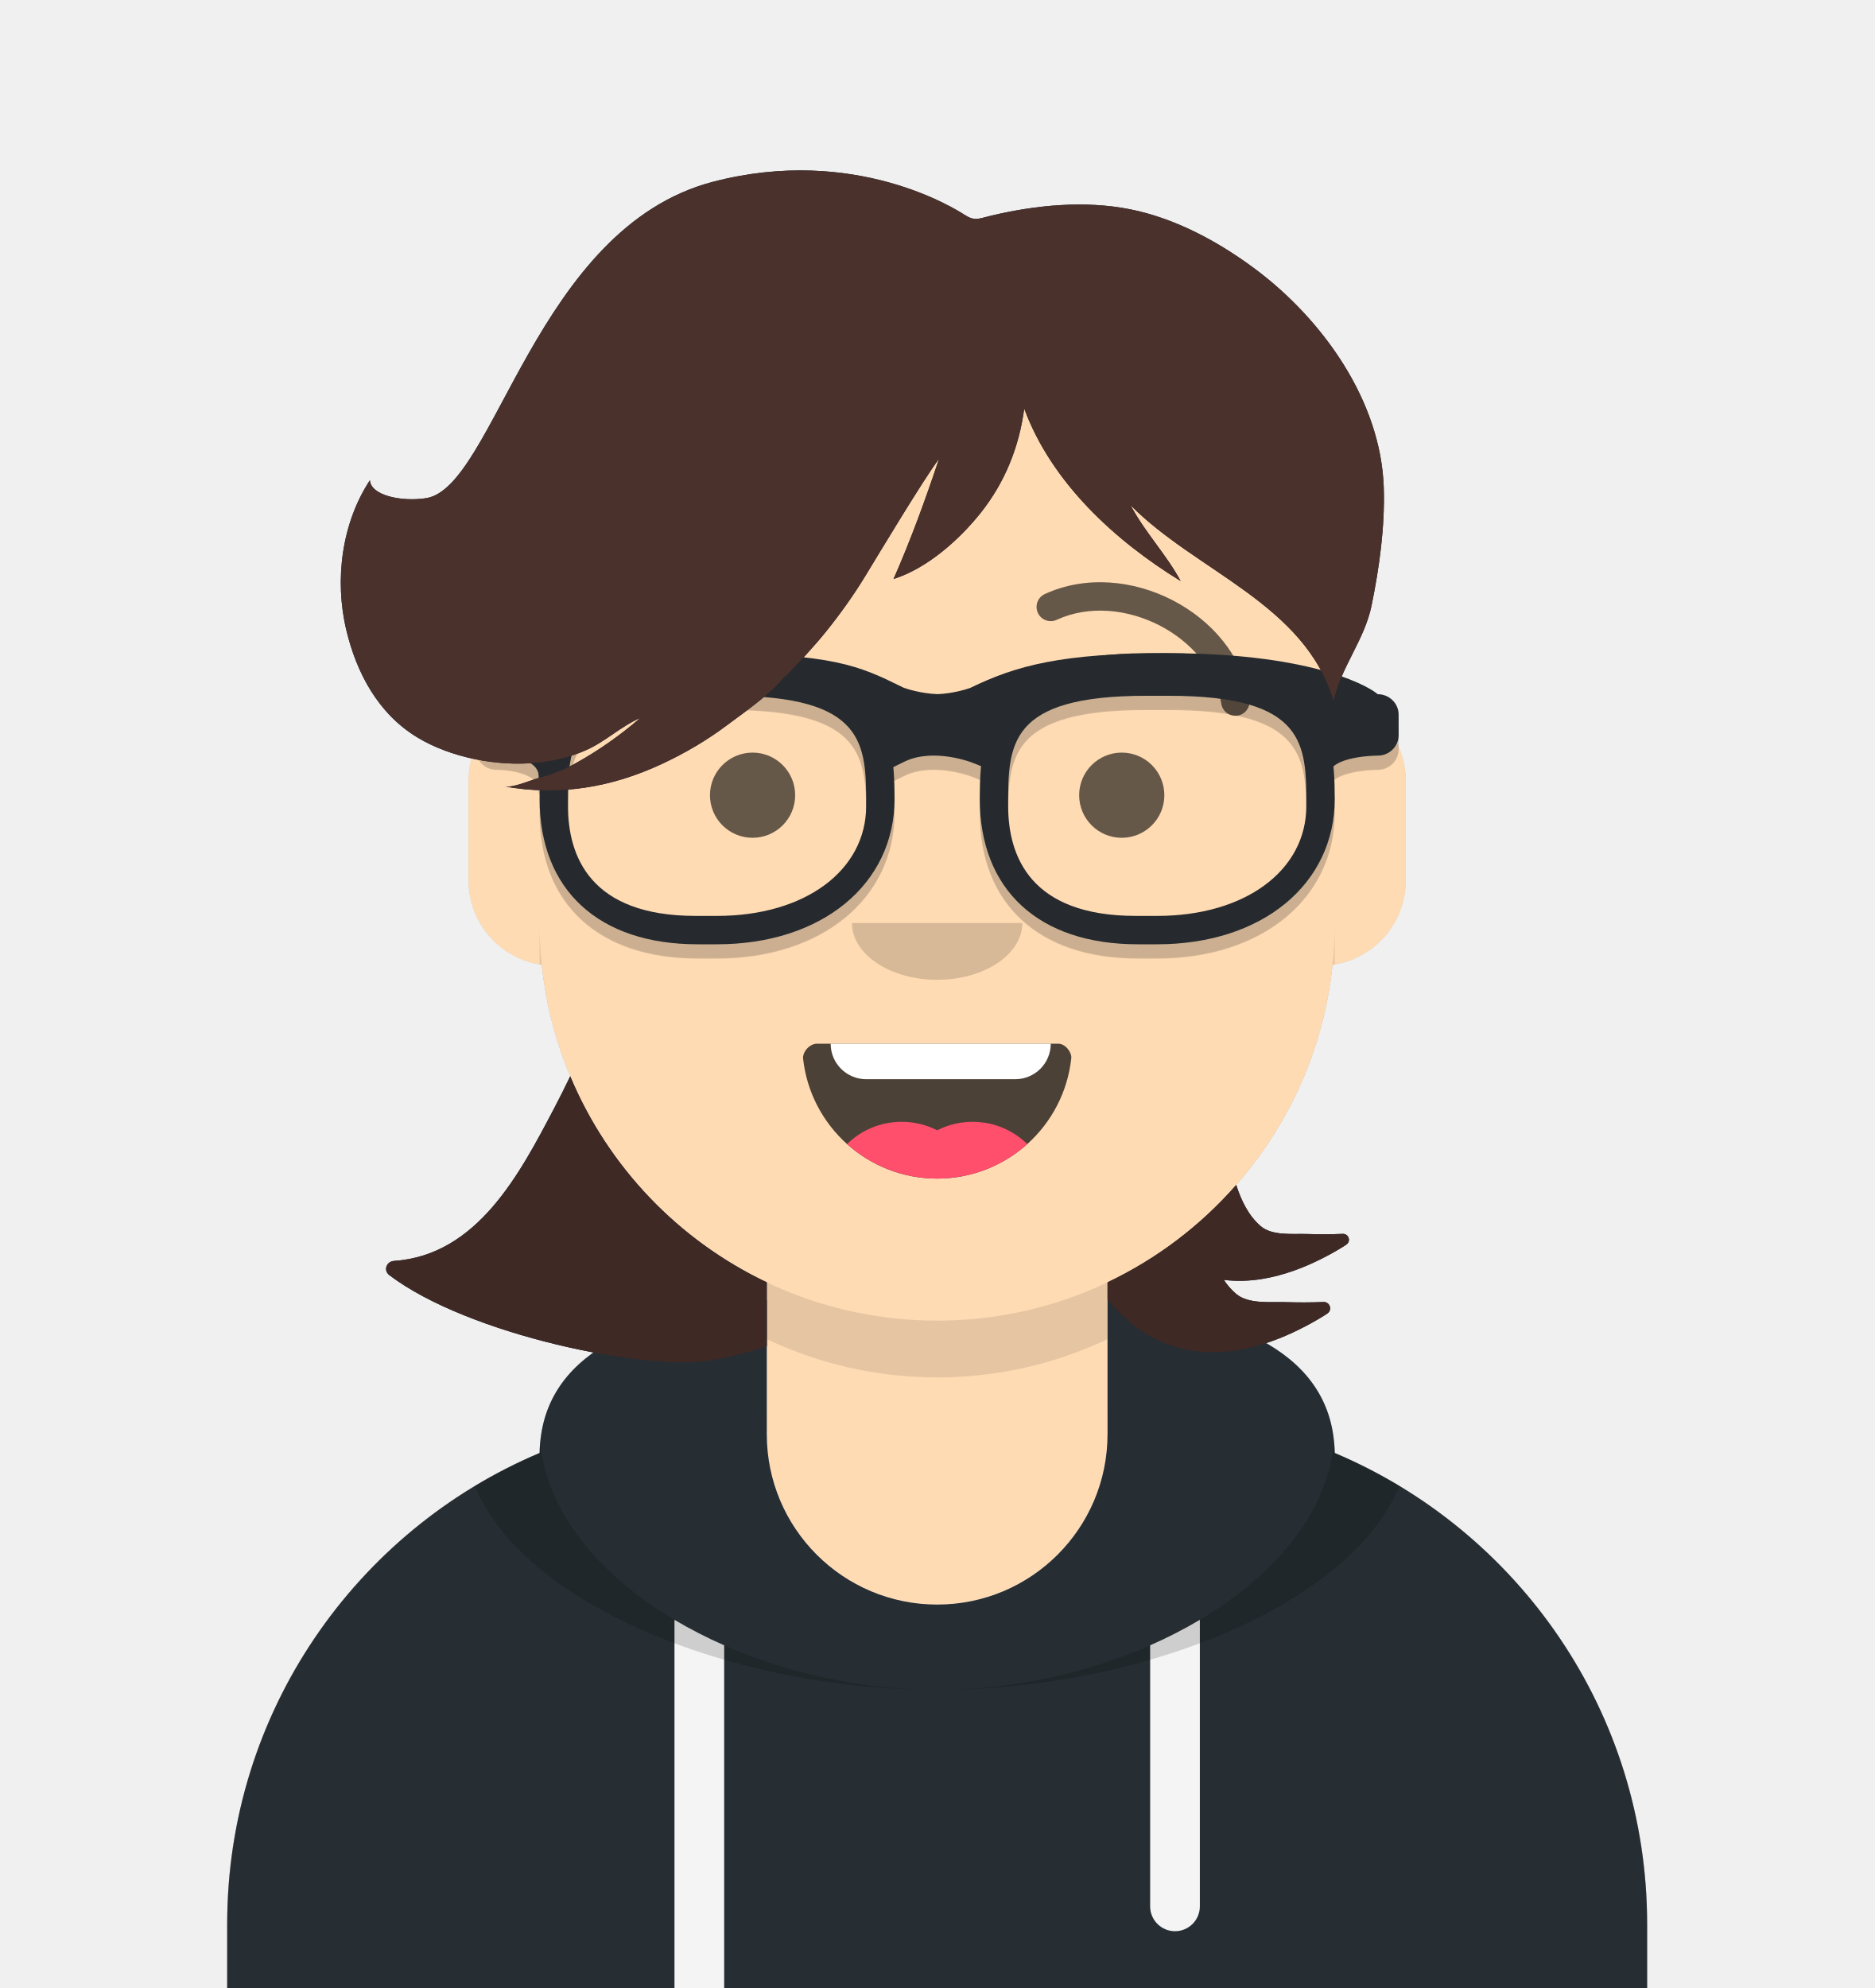
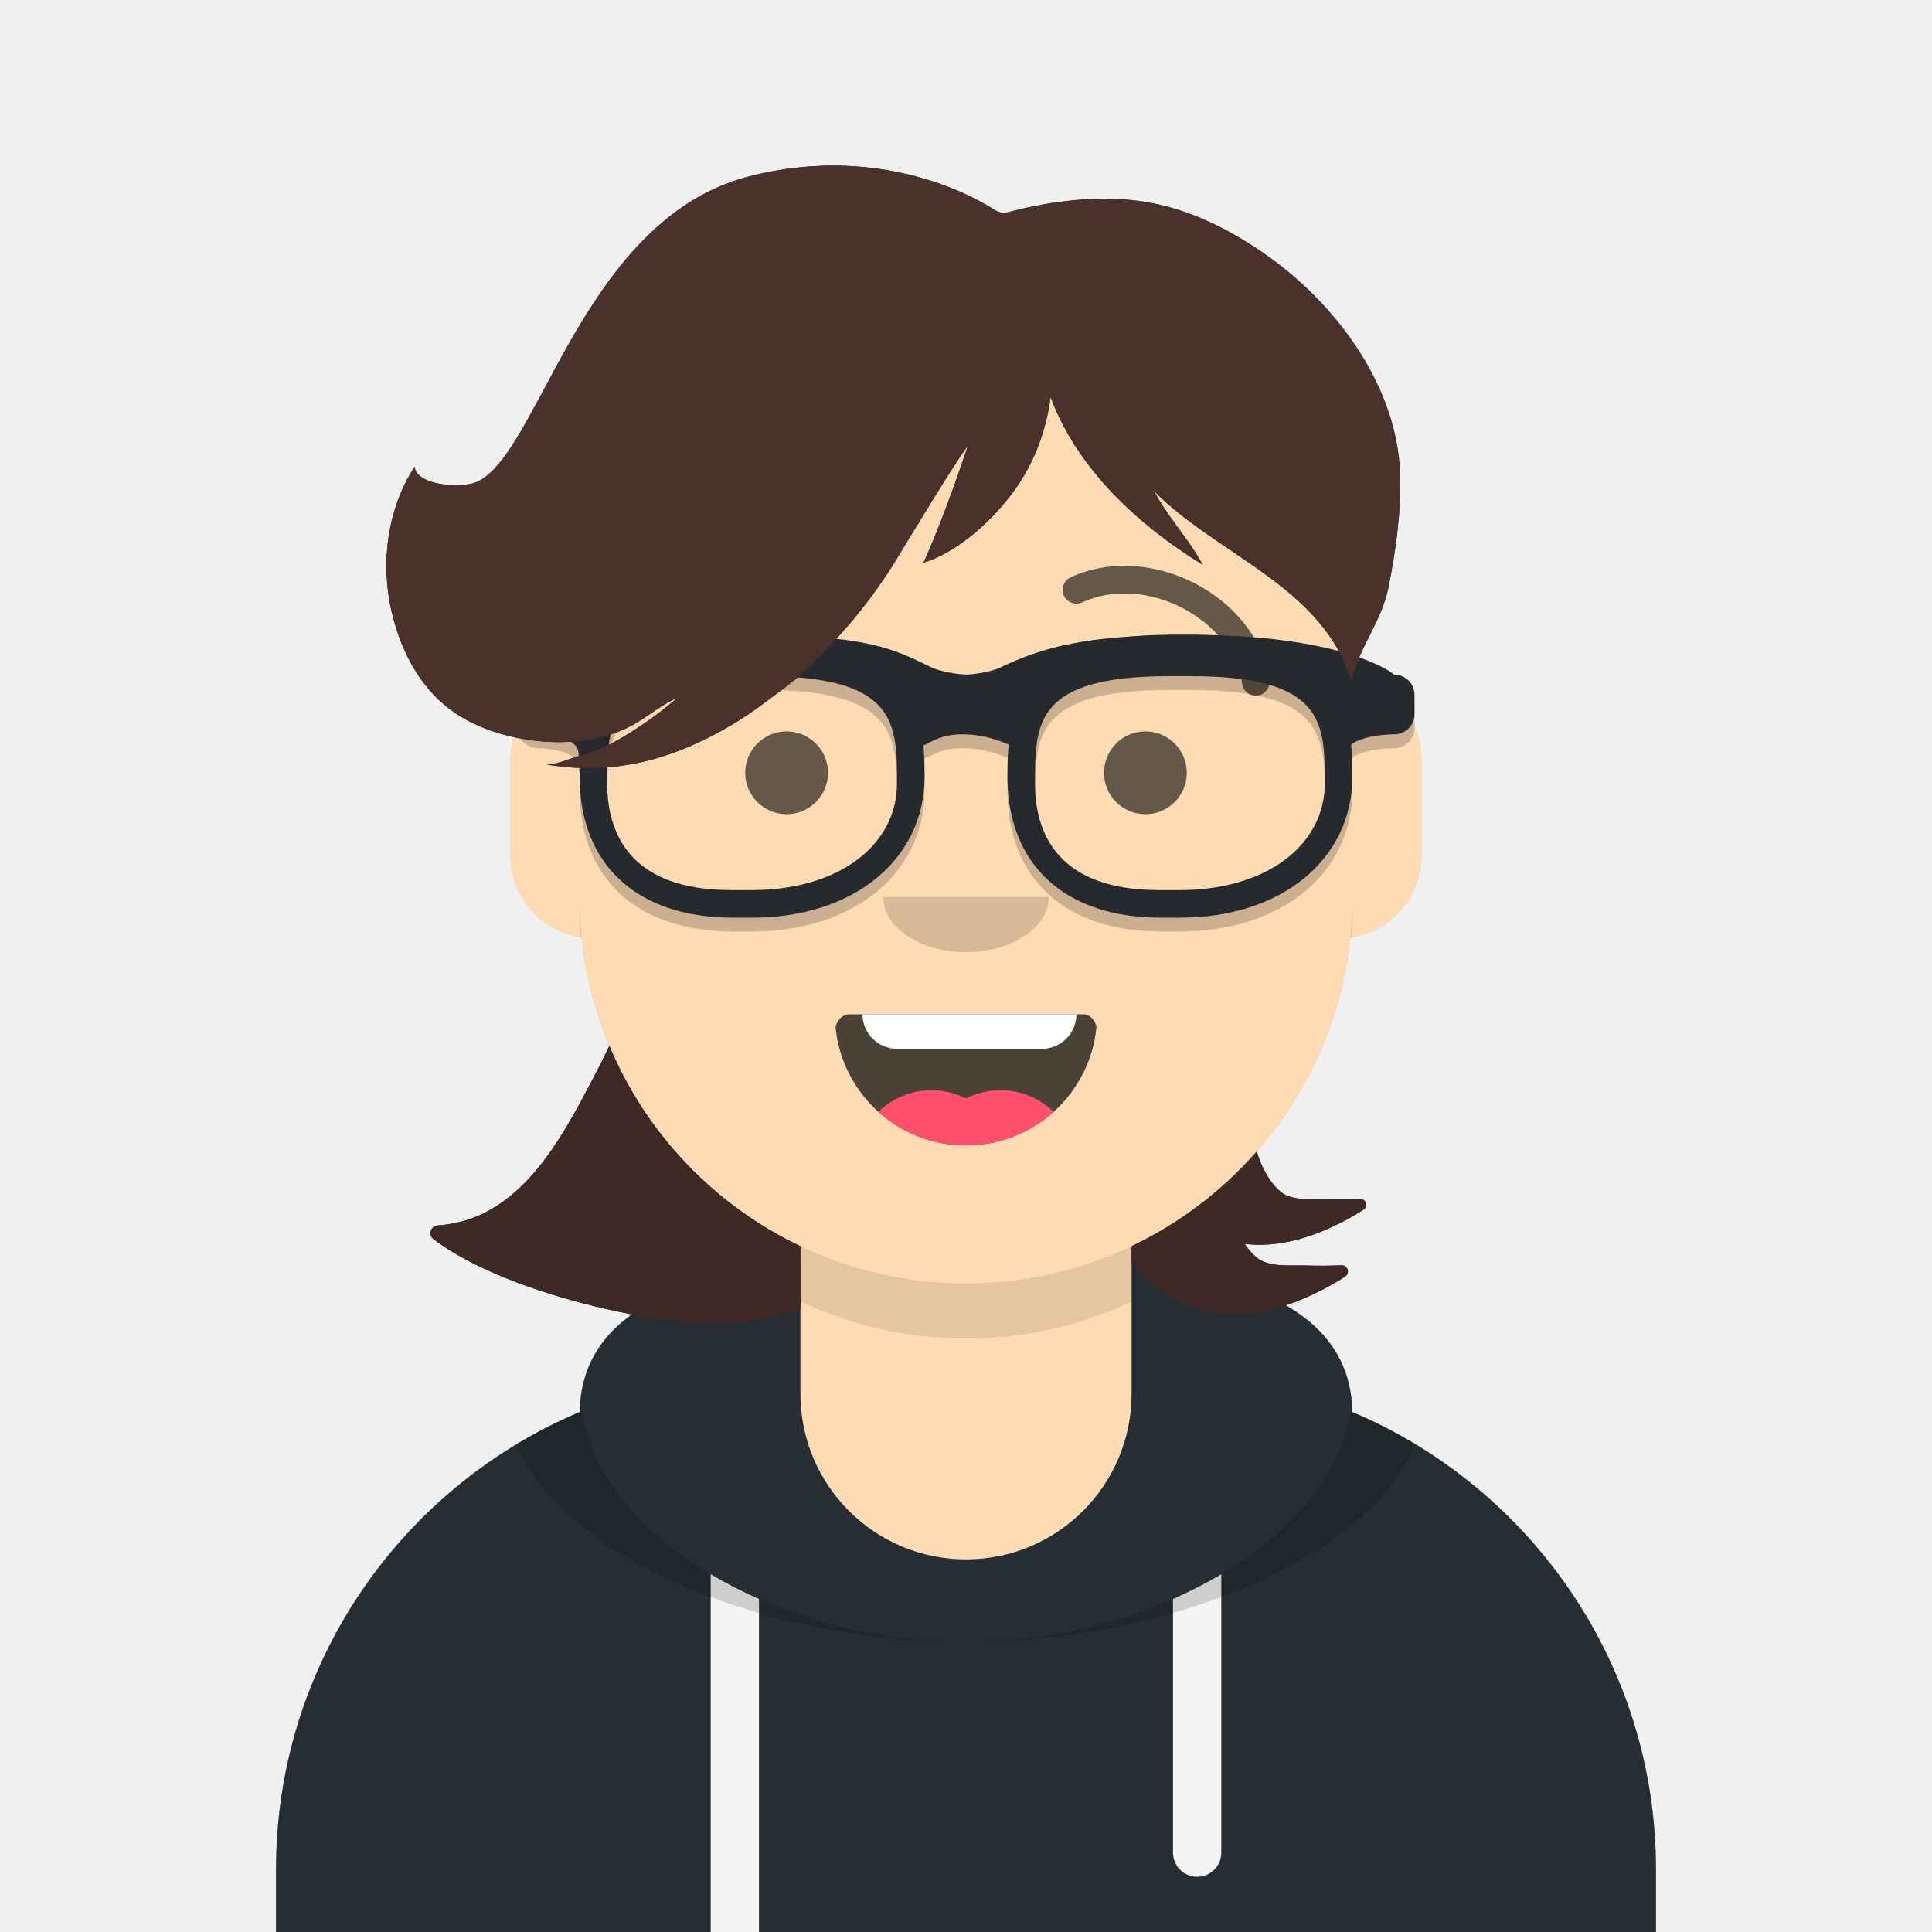
- <svg xmlns="http://www.w3.org/2000/svg" xmlns:xlink="http://www.w3.org/1999/xlink" width="264px" height="280px" viewBox="0 0 264 280" version="1.1">
+ <svg xmlns="http://www.w3.org/2000/svg" xmlns:xlink="http://www.w3.org/1999/xlink" width="150px" height="150px" viewBox="0 0 264 280" version="1.1">
  <defs>
    <circle id="react-path-1" cx="120" cy="120" r="120" />
    <path d="M12,160 C12,226.274 65.726,280 132,280 C198.274,280 252,226.274 252,160 L264,160 L264,-1.42108547e-14 L-3.19744231e-14,-1.42108547e-14 L-3.19744231e-14,160 L12,160 Z" id="react-path-2" />
    <path d="M124,144.611 L124,163 L128,163 L128,163 C167.765,163 200,195.235 200,235 L200,244 L0,244 L0,235 C-4.86974701e-15,195.235 32.235,163 72,163 L72,163 L76,163 L76,144.611 C58.763,136.422 46.372,119.687 44.305,99.881 C38.48,99.058 34,94.052 34,88 L34,74 C34,68.054 38.325,63.118 44,62.166 L44,56 L44,56 C44,25.072 69.072,5.68137151e-15 100,0 L100,0 L100,0 C130.928,-5.68137151e-15 156,25.072 156,56 L156,62.166 C161.675,63.118 166,68.054 166,74 L166,88 C166,94.052 161.52,99.058 155.695,99.881 C153.628,119.687 141.237,136.422 124,144.611 Z" id="react-path-3" />
  </defs>
  <g id="Avataaar" stroke="none" stroke-width="1" fill="none" fill-rule="evenodd">
    <g transform="translate(-825, -1100)" id="Avataaar/Circle">
      <g transform="translate(825, 1100)">
        <g id="Mask" />
        <g id="Avataaar" stroke-width="1" fill-rule="evenodd" mask="url(#react-mask-5)">
          <g id="Body" transform="translate(32, 36)">
            <mask id="react-mask-6" fill="white">
              <use xlink:href="#react-path-3" />
            </mask>
            <use fill="#D0C6AC" xlink:href="#react-path-3" />
            <g id="Skin/👶🏽-03-Brown" mask="url(#react-mask-6)" fill="#FFDBB4">
              <g transform="translate(0, 0)" id="Color">
                <rect x="0" y="0" width="264" height="280" />
              </g>
            </g>
            <path d="M156,79 L156,102 C156,132.928 130.928,158 100,158 C69.072,158 44,132.928 44,102 L44,79 L44,94 C44,124.928 69.072,150 100,150 C130.928,150 156,124.928 156,94 L156,79 Z" id="Neck-Shadow" fill-opacity="0.1" fill="#000000" mask="url(#react-mask-6)" />
          </g>
          <g id="Clothing/Hoodie" transform="translate(0, 170)">
            <defs>
              <path d="M108,13.071 C90.081,15.076 76.28,20.552 76.004,34.645 C50.146,45.568 32,71.165 32,100.999 L32,100.999 L32,110 L232,110 L232,100.999 C232,71.165 213.854,45.568 187.996,34.645 C187.72,20.552 173.919,15.076 156,13.071 L156,32 L156,32 C156,45.255 145.255,56 132,56 L132,56 C118.745,56 108,45.255 108,32 L108,13.071 Z" id="react-path-85" />
            </defs>
            <mask id="react-mask-86" fill="white">
              <use xlink:href="#react-path-85" />
            </mask>
            <use id="Hoodie" fill="#B7C1DB" fill-rule="evenodd" xlink:href="#react-path-85" />
            <g id="Color/Palette/Gray-01" mask="url(#react-mask-86)" fill-rule="evenodd" fill="#262E33">
              <rect id="🖍Color" x="0" y="0" width="264" height="110" />
            </g>
            <path d="M102,61.739 L102,110 L95,110 L95,58.15 C97.204,59.46 99.547,60.661 102,61.739 Z M169,58.15 L169,98.5 C169,100.433 167.433,102 165.5,102 C163.567,102 162,100.433 162,98.5 L162,61.739 C164.453,60.661 166.796,59.46 169,58.15 Z" id="Straps" fill="#F4F4F4" fill-rule="evenodd" mask="url(#react-mask-86)" />
            <path d="M90.96,12.724 C75.909,15.571 65.5,21.243 65.5,32.308 C65.5,52.02 98.538,68 132,68 C165.462,68 198.5,52.02 198.5,32.308 C198.5,21.243 188.091,15.571 173.04,12.724 C182.125,16.074 188,21.706 188,31.077 C188,51.469 160.179,68 132,68 C103.821,68 76,51.469 76,31.077 C76,21.706 81.875,16.074 90.96,12.724 Z" id="Shadow" fill-opacity="0.16" fill="#000000" fill-rule="evenodd" mask="url(#react-mask-86)" />
          </g>
          <g id="Face" transform="translate(76, 82)" fill="#000000">
            <g id="Mouth/Smile" transform="translate(2, 52)">
              <defs>
                <path d="M35.118,15.128 C36.176,24.62 44.226,32 54,32 C63.804,32 71.874,24.574 72.892,15.04 C72.974,14.273 72.117,13 71.043,13 C56.149,13 44.738,13 37.087,13 C36.007,13 35.012,14.178 35.118,15.128 Z" id="react-path-97" />
              </defs>
              <mask id="react-mask-98" fill="white">
                <use xlink:href="#react-path-97" />
              </mask>
              <use id="Mouth" fill-opacity="0.7" fill="#000000" fill-rule="evenodd" xlink:href="#react-path-97" />
              <rect id="Teeth" fill="#FFFFFF" fill-rule="evenodd" mask="url(#react-mask-98)" x="39" y="2" width="31" height="16" rx="5" />
              <g id="Tongue" stroke-width="1" fill-rule="evenodd" mask="url(#react-mask-98)" fill="#FF4F6D">
                <g transform="translate(38, 24)">
                  <circle cx="11" cy="11" r="11" />
                  <circle cx="21" cy="11" r="11" />
                </g>
              </g>
            </g>
            <g id="Nose/Default" transform="translate(28, 40)" fill-opacity="0.16">
              <path d="M16,8 C16,12.418 21.373,16 28,16 L28,16 C34.627,16 40,12.418 40,8" id="Nose" />
            </g>
            <g id="Eyes/Default-😀" transform="translate(0, 8)" fill-opacity="0.6">
              <circle id="Eye" cx="30" cy="22" r="6" />
              <circle id="Eye" cx="82" cy="22" r="6" />
            </g>
            <g id="Eyebrow/Outline/Raised-Excited" fill-opacity="0.6">
              <g id="I-Browse" transform="translate(12, 0)">
                <path d="M3.976,17.128 C5.471,7.605 18.059,1.109 27.164,5.301 C28.167,5.763 29.355,5.324 29.817,4.321 C30.279,3.318 29.84,2.13 28.836,1.668 C17.349,-3.622 1.936,4.332 0.024,16.507 C-0.147,17.599 0.599,18.622 1.69,18.794 C2.781,18.965 3.804,18.219 3.976,17.128 Z" id="Eyebrow" fill-rule="nonzero" />
                <path d="M61.976,17.128 C63.471,7.605 76.059,1.109 85.164,5.301 C86.167,5.763 87.355,5.324 87.817,4.321 C88.279,3.318 87.84,2.13 86.836,1.668 C75.349,-3.622 59.936,4.332 58.024,16.507 C57.853,17.599 58.599,18.622 59.69,18.794 C60.781,18.965 61.804,18.219 61.976,17.128 Z" id="Eyebrow" fill-rule="nonzero" transform="translate(73.0001, 9.410436) scale(-1, 1) translate(-73.0001, -9.410436) " />
              </g>
            </g>
          </g>
          <g id="Top" stroke-width="1" fill-rule="evenodd">
            <defs>
              <rect id="react-path-67" x="0" y="0" width="264" height="280" />
              <path d="M175.126,166.898 C175.841,169.138 176.875,171.231 178.555,172.686 C180.176,174.09 183.068,173.745 185.099,173.803 C186.771,173.851 188.445,173.856 190.115,173.784 C190.954,173.747 191.328,174.798 190.649,175.282 C190.519,175.374 190.389,175.463 190.258,175.544 C189.208,176.199 188.118,176.803 187.009,177.356 C184.485,178.614 181.821,179.6 179.027,180.09 C177.111,180.427 175.211,180.49 173.373,180.267 C173.859,180.987 174.42,181.642 175.072,182.208 C176.801,183.708 179.888,183.34 182.055,183.401 C183.839,183.453 185.626,183.458 187.408,183.381 C188.303,183.342 188.703,184.465 187.978,184.982 C187.839,185.081 187.701,185.175 187.562,185.262 C186.44,185.962 185.278,186.608 184.093,187.199 C181.4,188.544 178.557,189.597 175.575,190.121 C170.075,191.087 164.706,189.944 160.381,186.413 C159.164,185.42 158.027,184.288 157,183.053 L157,180.611 C163.95,177.31 170.111,172.619 175.126,166.898 Z M81.315,151.594 C80.573,153.139 79.805,154.673 79.006,156.191 C74.211,165.3 68.242,176.793 56.499,177.596 C55.411,177.671 54.98,178.943 55.829,179.588 C66.949,188.041 92.261,193.187 101.274,191.57 C104.095,191.063 106.639,190.402 109,189.61 L109,180.611 C96.563,174.703 86.648,164.344 81.315,151.594 Z M195.906,68.68 C196.081,74.187 195.289,79.907 194.185,85.296 C193.19,90.148 189.87,93.971 188.837,98.729 C184.81,85.048 169.433,80.484 160.242,71.155 C162.239,74.948 165.291,78.103 167.294,81.833 C158.047,76.168 149.088,67.954 145.262,57.538 C144.555,62.936 142.546,67.928 139.154,72.204 C136.143,76 131.572,80.074 126.859,81.544 C129.287,76.037 131.361,70.327 133.266,64.619 C131.25,67.236 124.569,78.353 122.891,81.109 C121.235,83.83 119.378,86.426 117.384,88.912 C116.451,90.075 115.455,91.199 114.453,92.303 C113.869,92.946 113.274,93.578 112.666,94.198 C112.451,94.417 110.824,96.207 111.754,95.004 C109.538,97.806 106.276,99.983 103.443,102.113 C100.591,104.257 97.483,106.081 94.252,107.589 C87.093,110.932 79.74,112.148 71.933,110.752 C73.128,111.051 75.653,109.906 76.889,109.57 C78.698,109.078 80.363,108.453 82.002,107.546 C85.275,105.735 88.351,103.576 91.178,101.128 C88.471,102.28 86.273,104.462 83.514,105.671 C81.227,106.674 78.967,107.197 76.482,107.437 C71.02,107.966 64.487,106.717 59.761,103.85 C54.269,100.517 51.219,94.799 49.772,88.713 C48.091,81.646 49.136,73.673 53.099,67.639 C53.234,69.782 57.535,70.703 61.015,70.166 C70.673,68.675 76.418,32.118 101.442,25.6 C121.403,20.4 135.651,29.474 136.862,30.257 C138.299,31.185 138.85,30.797 140.483,30.405 C146.829,28.885 153.741,28.196 160.188,29.478 C166.528,30.74 172.606,34.024 177.747,37.856 C187.274,44.957 195.509,56.438 195.906,68.68 Z" id="react-path-68" />
              <path d="M65.18,77.737 C67.363,76.105 80.407,75.479 82.758,74.089 C83.492,73.655 84.061,73.216 84.5,72.78 C84.939,73.216 85.509,73.655 86.242,74.089 C88.593,75.479 101.637,76.105 103.82,77.737 C106.03,79.391 107.644,83.185 107.467,86.151 C107.255,89.71 103.361,98.203 93.672,99.181 C91.558,96.828 88.237,95.31 84.5,95.31 C80.763,95.31 77.442,96.828 75.328,99.181 C65.639,98.203 61.745,89.71 61.533,86.151 C61.357,83.185 62.97,79.391 65.18,77.737 M103.142,94.906 C103.143,94.906 103.145,94.905 103.146,94.905 C103.144,94.905 103.143,94.906 103.142,94.906 M65.845,94.901 C65.849,94.903 65.857,94.906 65.862,94.908 C65.857,94.906 65.851,94.903 65.845,94.901 M144.863,55.985 C144.474,50.03 143.278,44.152 142.234,38.286 C141.953,36.707 140.424,26 139.735,26 C139.502,35.109 138.702,44.08 137.67,53.139 C137.361,55.848 137.038,58.556 136.825,61.274 C136.654,63.47 136.96,66.122 136.428,68.246 C135.749,70.952 132.348,73.478 129.703,74.411 C123.103,76.737 117.598,67.108 111.961,64.291 C104.643,60.635 92.064,59.764 84.582,64.53 C76.936,59.764 64.357,60.635 57.039,64.291 C51.402,67.108 45.897,76.737 39.297,74.411 C36.652,73.478 33.25,70.952 32.572,68.246 C32.04,66.122 32.346,63.47 32.175,61.274 C31.962,58.556 31.639,55.848 31.33,53.139 C30.298,44.08 29.497,35.109 29.265,26 C28.576,26 27.047,36.707 26.766,38.286 C25.722,44.152 24.526,50.03 24.138,55.985 C23.739,62.105 24.215,68.167 25.47,74.163 C26.069,77.028 26.769,79.876 27.519,82.704 C28.353,85.847 27.199,91.966 27.572,95.192 C28.279,101.296 31.154,113.2 34.383,118.451 C35.944,120.989 37.773,122.574 39.816,124.619 C41.783,126.588 42.604,129.64 44.726,131.737 C48.682,135.645 54.446,137.971 60.366,138.543 C65.677,143.05 74.506,146 84.5,146 C94.495,146 103.323,143.05 108.635,138.543 C114.554,137.971 120.318,135.645 124.274,131.737 C126.396,129.64 127.217,126.588 129.184,124.619 C131.226,122.574 133.056,120.989 134.617,118.451 C137.846,113.2 140.721,101.296 141.428,95.192 C141.801,91.966 140.647,85.847 141.481,82.704 C142.232,79.876 142.931,77.028 143.531,74.163 C144.785,68.167 145.261,62.105 144.863,55.985 Z" id="react-path-69" />
            </defs>
            <mask id="react-mask-65" fill="white">
              <use xlink:href="#react-path-67" />
            </mask>
            <g id="Mask" />
            <g id="Top/Short-Hair/Shaggy-Mullet" mask="url(#react-mask-65)">
              <g transform="translate(-1, 0)">
                <g id="Top/_Resources/Prescription-02" fill="none" transform="translate(62, 85)" stroke-width="1">
                  <defs>
                    <filter x="-0.8%" y="-2.4%" width="101.5%" height="109.8%" filterUnits="objectBoundingBox" id="react-filter-75">
                      <feOffset dx="0" dy="2" in="SourceAlpha" result="shadowOffsetOuter1" />
                      <feColorMatrix values="0 0 0 0 0   0 0 0 0 0   0 0 0 0 0  0 0 0 0.2 0" type="matrix" in="shadowOffsetOuter1" result="shadowMatrixOuter1" />
                      <feMerge>
                        <feMergeNode in="shadowMatrixOuter1" />
                        <feMergeNode in="SourceGraphic" />
                      </feMerge>
                    </filter>
                  </defs>
                  <g id="Wayfarers" filter="url(#react-filter-75)" transform="translate(6, 7)" fill="#252C2F">
                    <path d="M34,41 L31.242,41 C17.315,41 9,33.336 9,20.5 C9,10.127 10.817,0 32.53,0 L35.47,0 C57.183,0 59,10.127 59,20.5 C59,32.569 48.721,41 34,41 Z M32.385,6 C13,6 13,12.841 13,21.502 C13,28.572 16.116,37 30.971,37 L34,37 C46.365,37 55,30.627 55,21.502 C55,12.841 55,6 35.615,6 L32.385,6 Z" id="Left" fill-rule="nonzero" />
                    <path d="M96,41 L93.242,41 C79.315,41 71,33.336 71,20.5 C71,10.127 72.817,0 94.53,0 L97.47,0 C119.183,0 121,10.127 121,20.5 C121,32.569 110.721,41 96,41 Z M94.385,6 C75,6 75,12.841 75,21.502 C75,28.572 78.119,37 92.971,37 L96,37 C108.365,37 117,30.627 117,21.502 C117,12.841 117,6 97.615,6 L94.385,6 Z" id="Right" fill-rule="nonzero" />
                    <path d="M2.955,5.772 C3.646,5.096 11.21,0 32.5,0 C50.351,0 54.13,1.853 59.85,4.652 L60.269,4.859 C60.667,4.999 62.7,5.69 65.079,5.766 C67.246,5.673 69.1,5.085 69.642,4.897 C76.17,1.722 82.561,0 97.5,0 C118.79,0 126.354,5.096 127.045,5.772 C128.679,5.772 130,7.062 130,8.657 L130,11.543 C130,13.139 128.679,14.429 127.045,14.429 C127.045,14.429 120.144,14.429 120.144,17.315 C120.144,20.2 118.182,13.139 118.182,11.543 L118.182,8.732 C114.579,7.353 108.128,4.786 97.5,4.786 C85.658,4.786 79.761,6.886 74.702,8.971 L74.759,9.108 L74.756,11.094 L72.539,16.444 L69.8,15.361 C69.556,15.264 69.028,15.09 68.296,14.91 C66.256,14.407 64.159,14.254 62.304,14.634 C61.624,14.774 60.992,14.984 60.413,15.267 L57.77,16.558 L55.127,11.396 L55.244,9.102 L55.325,8.907 C50.962,6.874 46.939,4.786 32.5,4.786 C21.872,4.786 15.422,7.352 11.818,8.731 L11.818,11.543 C11.818,13.139 8.864,20.2 8.864,17.315 C8.864,14.429 2.955,14.429 2.955,14.429 C1.324,14.429 0,13.139 0,11.543 L0,8.657 C0,7.062 1.324,5.772 2.955,5.772 Z" id="Stuff" fill-rule="nonzero" />
                  </g>
                </g>
                <mask id="react-mask-66" fill="white">
                  <use xlink:href="#react-path-68" />
                </mask>
                <use id="Hair" stroke="none" fill="#1D2633" fill-rule="evenodd" xlink:href="#react-path-68" />
                <g id="Skin/👶🏽-03-Brown" mask="url(#react-mask-66)" fill="#4A312C">
                  <g transform="translate(0, 0) " id="Color">
                    <rect x="0" y="0" width="264" height="280" />
                  </g>
                </g>
                <path d="M175.126,166.898 C175.841,169.138 176.875,171.231 178.555,172.686 C180.176,174.09 183.068,173.745 185.099,173.803 C186.771,173.851 188.445,173.856 190.115,173.784 C190.954,173.747 191.328,174.798 190.649,175.282 C190.519,175.374 190.389,175.463 190.258,175.544 C189.208,176.199 188.118,176.803 187.009,177.356 C184.485,178.614 181.821,179.6 179.027,180.09 C177.111,180.427 175.211,180.49 173.373,180.267 C173.859,180.987 174.42,181.642 175.072,182.208 C176.801,183.708 179.888,183.34 182.055,183.401 C183.839,183.453 185.626,183.458 187.408,183.381 C188.303,183.342 188.703,184.465 187.978,184.982 C187.839,185.081 187.701,185.175 187.562,185.262 C186.44,185.962 185.278,186.608 184.093,187.199 C181.4,188.544 178.557,189.597 175.575,190.121 C170.075,191.087 164.706,189.944 160.381,186.413 C159.164,185.42 158.027,184.288 157,183.053 L157,180.611 C163.95,177.31 170.111,172.619 175.126,166.898 Z M81.315,151.594 C80.573,153.139 79.805,154.673 79.006,156.191 C74.211,165.3 68.242,176.793 56.499,177.596 C55.411,177.671 54.98,178.943 55.829,179.588 C66.949,188.041 92.261,193.187 101.274,191.57 C104.095,191.063 106.639,190.402 109,189.61 L109,180.611 C96.563,174.703 86.648,164.344 81.315,151.594 Z" id="Shadow" stroke="none" fill-opacity="0.16" fill="#000000" fill-rule="evenodd" />
              </g>
            </g>
          </g>
        </g>
      </g>
    </g>
  </g>
</svg>
